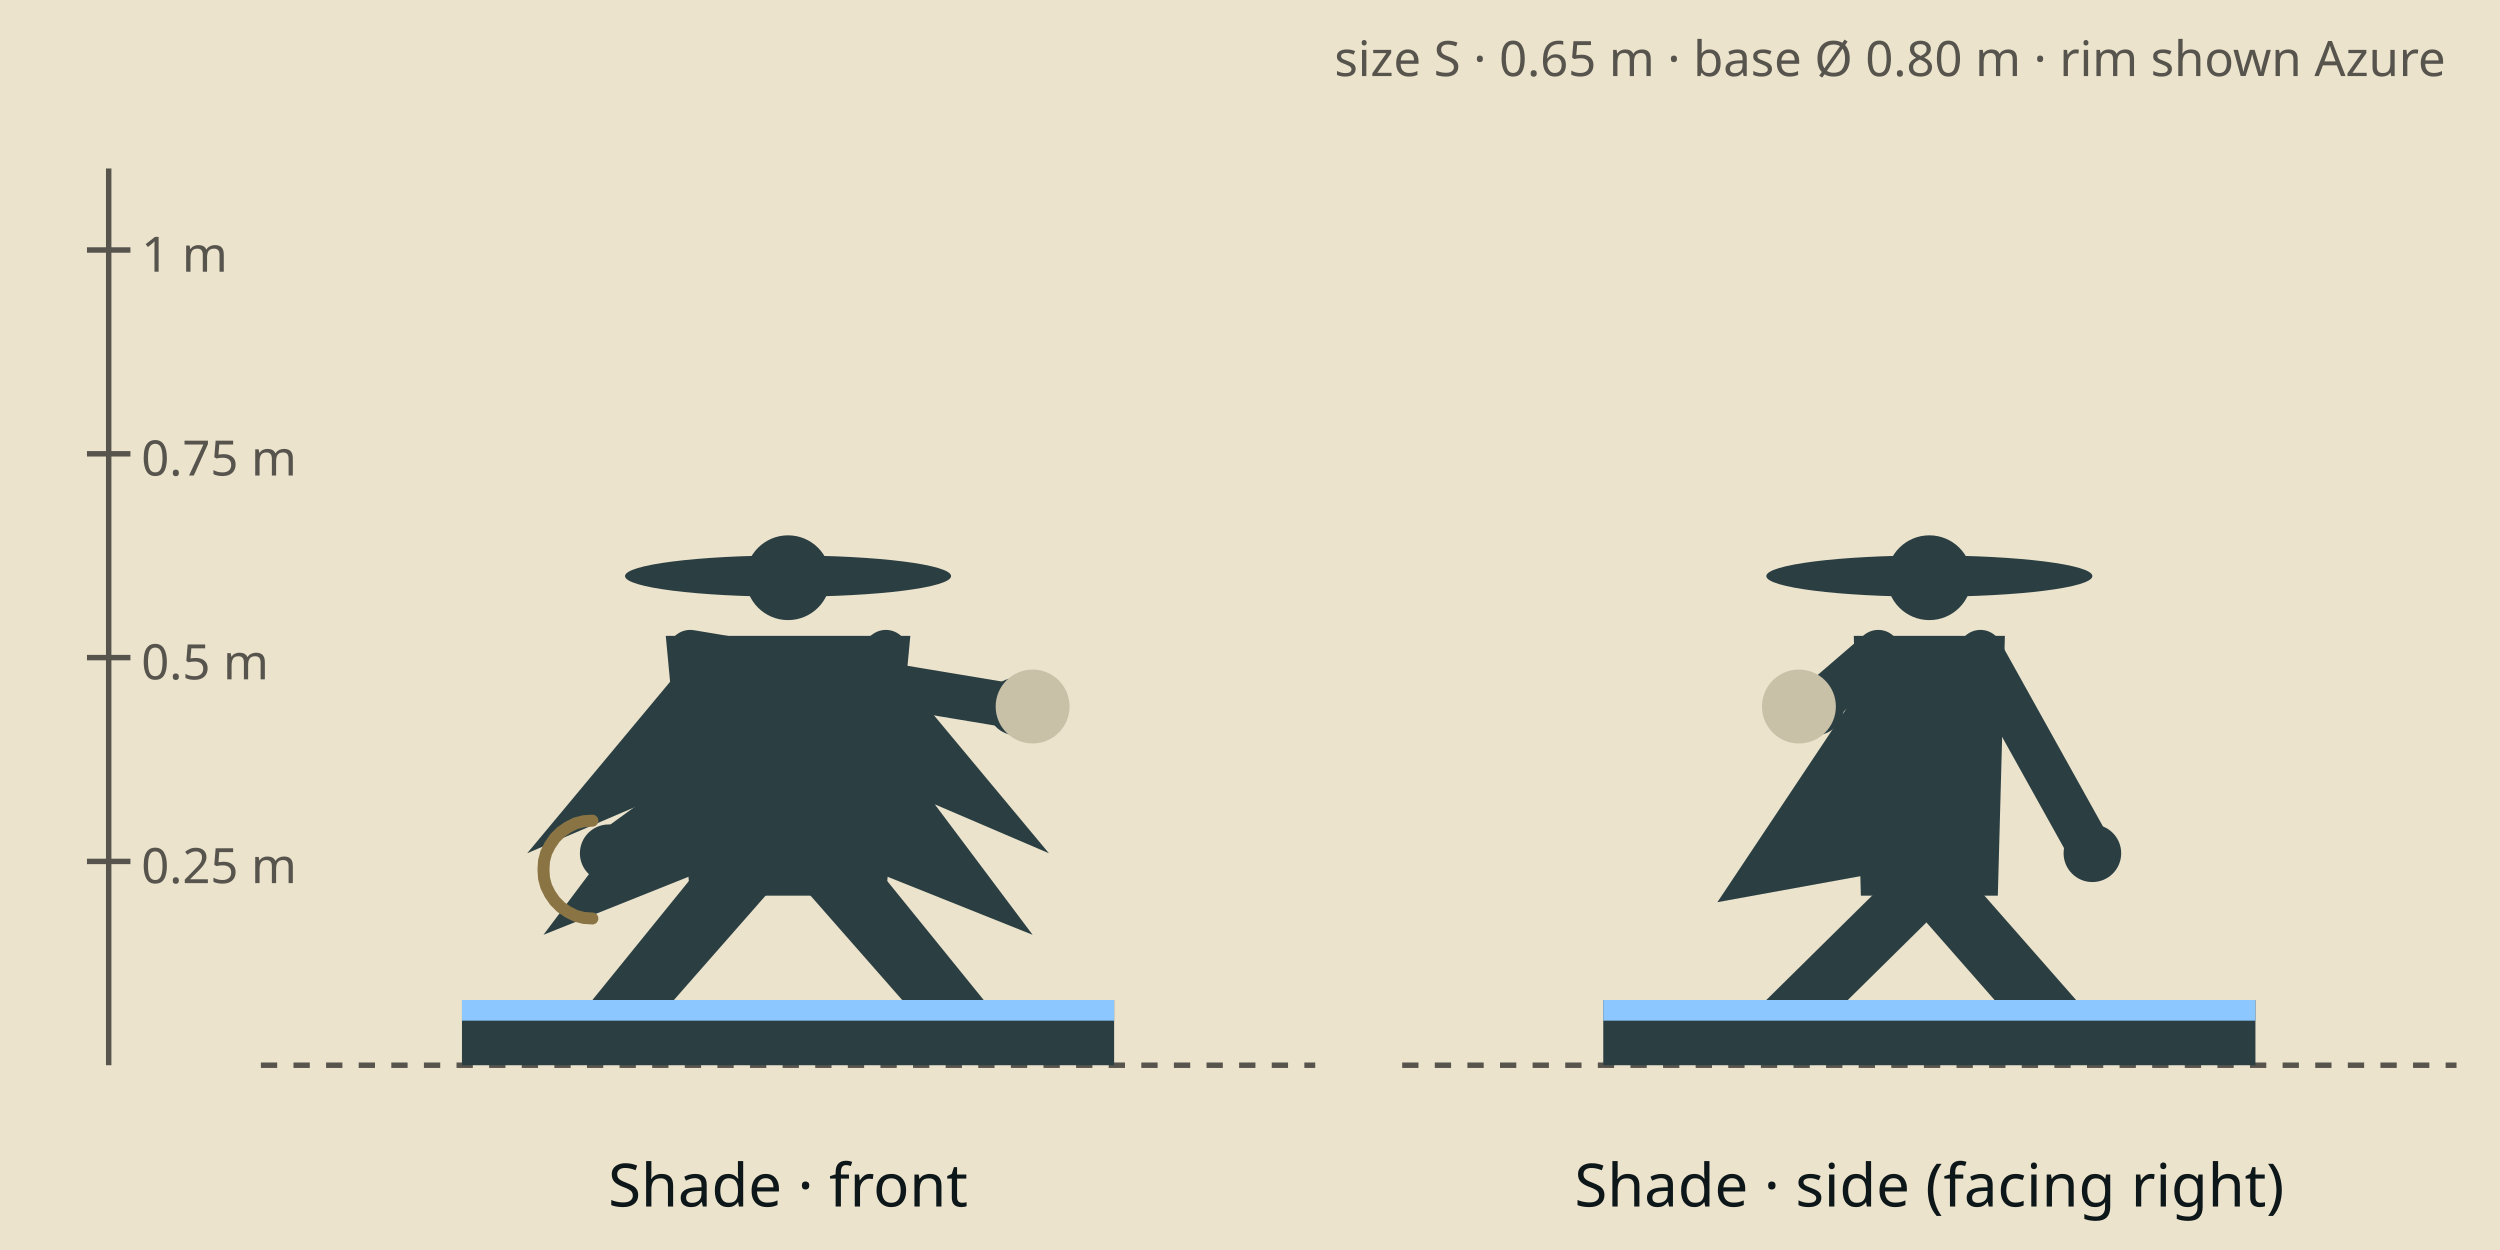
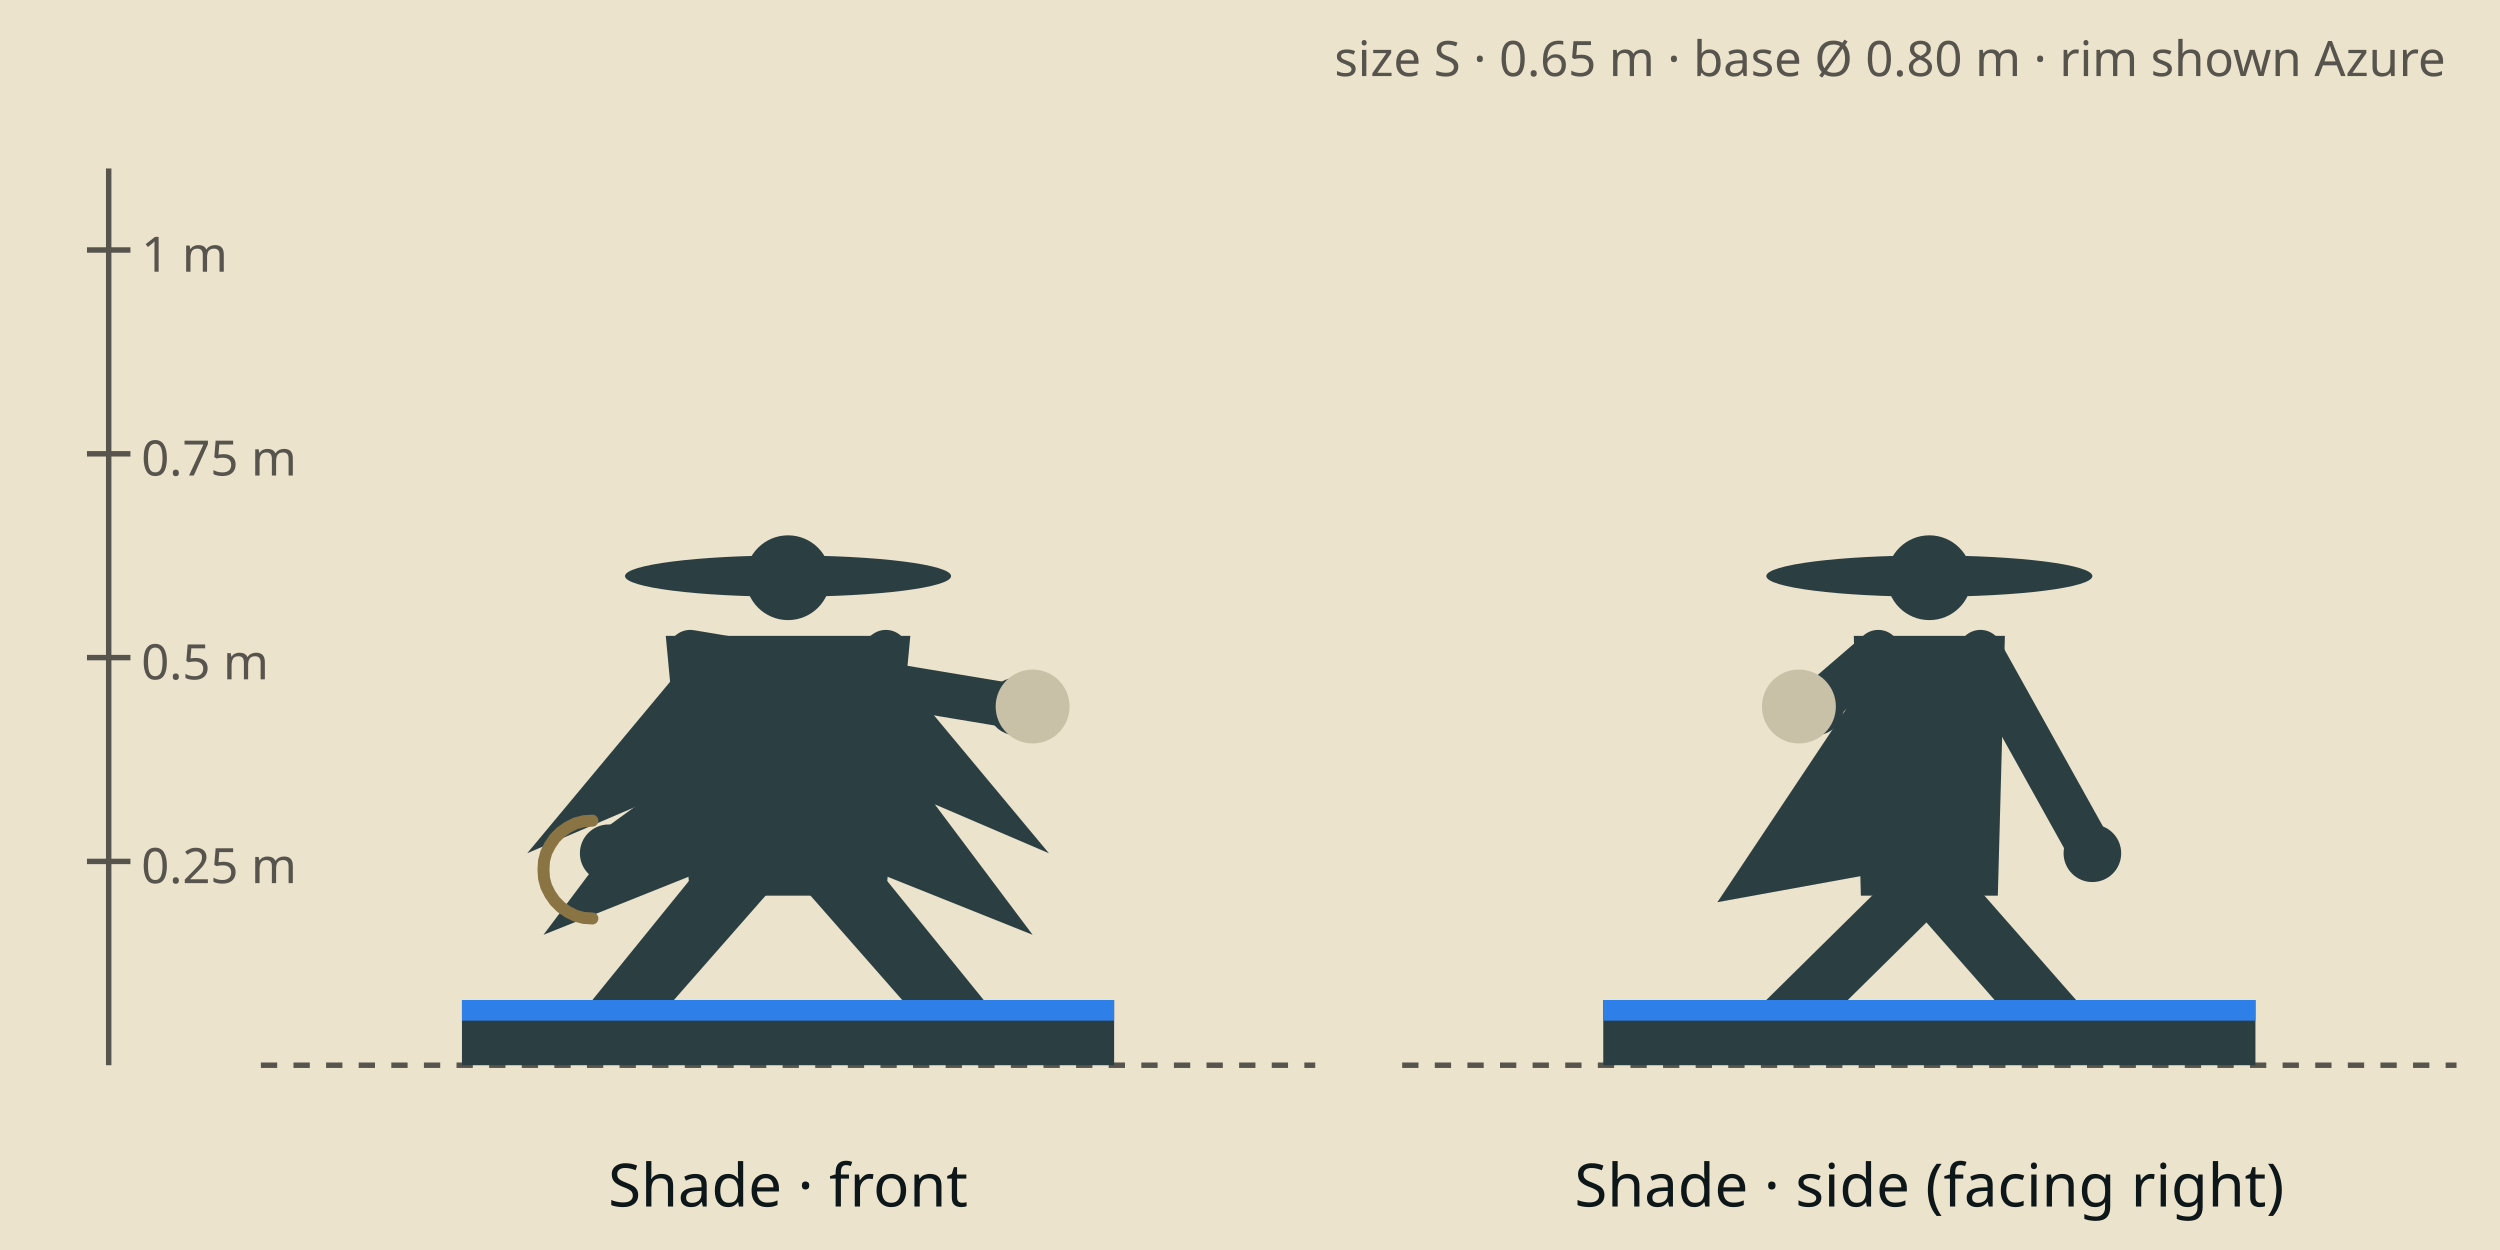
<svg xmlns="http://www.w3.org/2000/svg" width="460" height="230" viewBox="0 0 460 230" font-family="sans-serif" font-size="11">
  <rect width="100%" height="100%" fill="#ebe3cc" />
  <line x1="20" y1="196.0" x2="20" y2="31.0" stroke="#57544d" stroke-width="1" />
  <line x1="16" y1="158.5" x2="24" y2="158.5" stroke="#57544d" />
  <text x="26" y="162.5" fill="#57544d" font-size="9">0.25 m</text>
  <line x1="16" y1="121.0" x2="24" y2="121.0" stroke="#57544d" />
  <text x="26" y="125.0" fill="#57544d" font-size="9">0.5 m</text>
  <line x1="16" y1="83.5" x2="24" y2="83.5" stroke="#57544d" />
  <text x="26" y="87.5" fill="#57544d" font-size="9">0.75 m</text>
  <line x1="16" y1="46.0" x2="24" y2="46.0" stroke="#57544d" />
  <text x="26" y="50.0" fill="#57544d" font-size="9">1 m</text>
  <line x1="48.0" y1="196.0" x2="242.0" y2="196.0" stroke="#57544d" stroke-dasharray="3 3" />
  <rect x="85.0" y="184.0" width="120.0" height="12.0" fill="#2b3f43" />
-   <rect x="85.0" y="184.0" width="120.0" height="3.8" fill="#8cc8ff" />
+   <rect x="85.0" y="184.0" width="120.0" height="3.8" fill="#2F7FE8" />
  <polygon points="127.0,161.8 143.5,161.8 124.0,184.0 109.0,184.0" fill="#2b3f43" />
  <polygon points="146.5,161.8 163.0,161.8 181.0,184.0 166.0,184.0" fill="#2b3f43" />
  <polygon points="127.0,164.8 163.0,164.8 167.5,117.0 122.5,117.0" fill="#2b3f43" />
  <line x1="127.0" y1="120.0" x2="187.0" y2="130.0" stroke="#2b3f43" stroke-width="8.2" stroke-linecap="round" />
  <circle cx="187.0" cy="130.0" r="5.3" fill="#2b3f43" />
  <line x1="163.0" y1="120.0" x2="112.0" y2="157.0" stroke="#2b3f43" stroke-width="8.2" stroke-linecap="round" />
  <circle cx="112.0" cy="157.0" r="5.3" fill="#2b3f43" />
  <circle cx="145.0" cy="106.3" r="7.8" fill="#2b3f43" />
  <ellipse cx="145.0" cy="106.0" rx="30.0" ry="3.8" fill="#2b3f43" />
  <polygon points="127.0,121.0 97.0,157.0 118.0,148.0 100.0,172.0 130.0,160.0" fill="#2b3f43" />
  <polygon points="163.0,121.0 193.0,157.0 172.0,148.0 190.0,172.0 160.0,160.0" fill="#2b3f43" />
  <circle cx="190.0" cy="130.0" r="6.8" fill="#c9c0a8" />
  <polyline points="109.0,151.0 107.4,151.1 105.9,151.5 104.5,152.2 103.2,153.1 102.1,154.2 101.2,155.5 100.5,156.9 100.1,158.4 100.0,160.0 100.1,161.6 100.5,163.1 101.2,164.5 102.1,165.8 103.2,166.9 104.5,167.8 105.9,168.5 107.4,168.9 109.0,169.0" fill="none" stroke="#8a7444" stroke-width="2.2" stroke-linecap="round" />
  <text x="145.0" y="222" text-anchor="middle" fill="#0d1719">Shade · front</text>
  <line x1="258.0" y1="196.0" x2="452.0" y2="196.0" stroke="#57544d" stroke-dasharray="3 3" />
  <rect x="295.0" y="184.0" width="120.0" height="12.0" fill="#2b3f43" />
-   <rect x="295.0" y="184.0" width="120.0" height="3.8" fill="#8cc8ff" />
+   <rect x="295.0" y="184.0" width="120.0" height="3.8" fill="#2F7FE8" />
  <polygon points="347.5,161.8 362.5,161.8 382.0,184.0 367.0,184.0" fill="#2b3f43" />
  <polygon points="347.5,161.8 362.5,161.8 340.0,184.0 325.0,184.0" fill="#2b3f43" />
  <polygon points="342.4,164.8 367.6,164.8 368.9,117.0 341.1,117.0" fill="#2b3f43" />
  <line x1="345.6" y1="120.0" x2="334.0" y2="130.0" stroke="#2b3f43" stroke-width="8.2" stroke-linecap="round" />
  <circle cx="334.0" cy="130.0" r="5.3" fill="#2b3f43" />
  <line x1="364.4" y1="120.0" x2="385.0" y2="157.0" stroke="#2b3f43" stroke-width="8.2" stroke-linecap="round" />
  <circle cx="385.0" cy="157.0" r="5.3" fill="#2b3f43" />
  <circle cx="355.0" cy="106.3" r="7.8" fill="#2b3f43" />
  <ellipse cx="355.0" cy="106.0" rx="30.0" ry="3.8" fill="#2b3f43" />
  <polygon points="346.0,121.0 316.0,166.0 349.0,160.0" fill="#2b3f43" />
  <circle cx="331.0" cy="130.0" r="6.8" fill="#c9c0a8" />
  <text x="355.0" y="222" text-anchor="middle" fill="#0d1719">Shade · side (facing right)</text>
  <text x="450" y="14" text-anchor="end" fill="#57544d" font-size="9">size S · 0.65 m · base Ø 0.80 m · rim shown Azure</text>
</svg>
